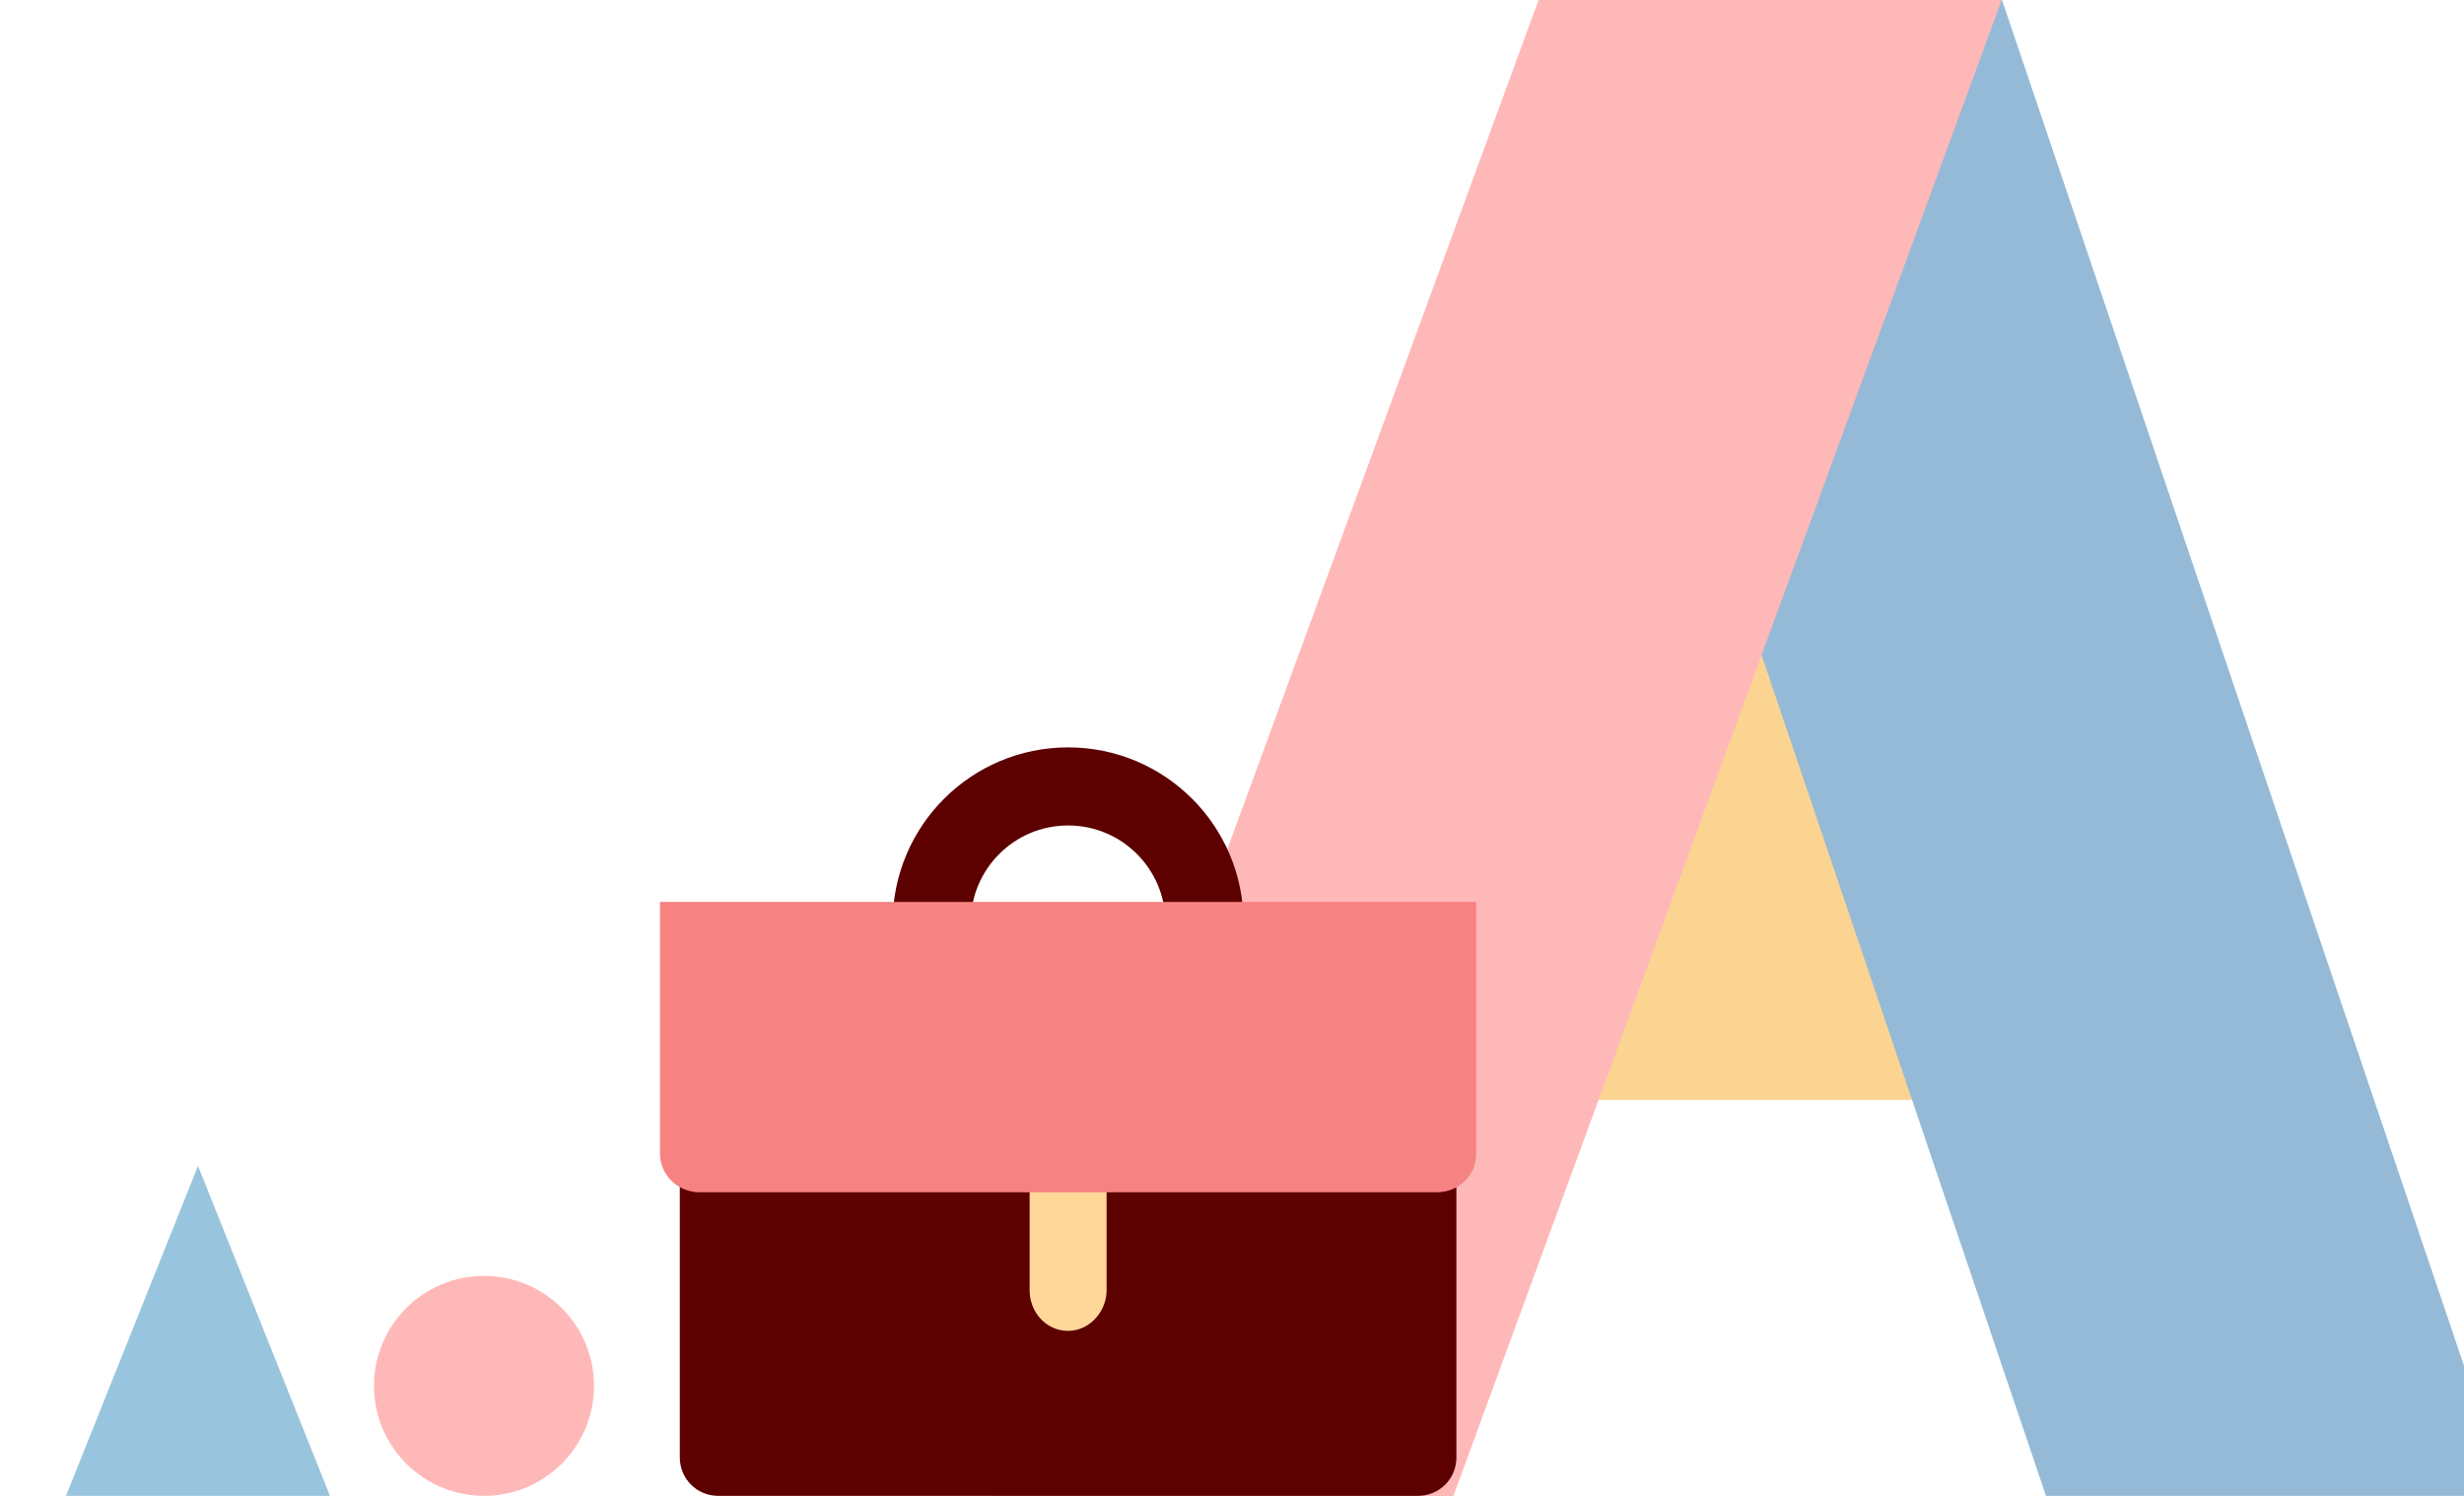
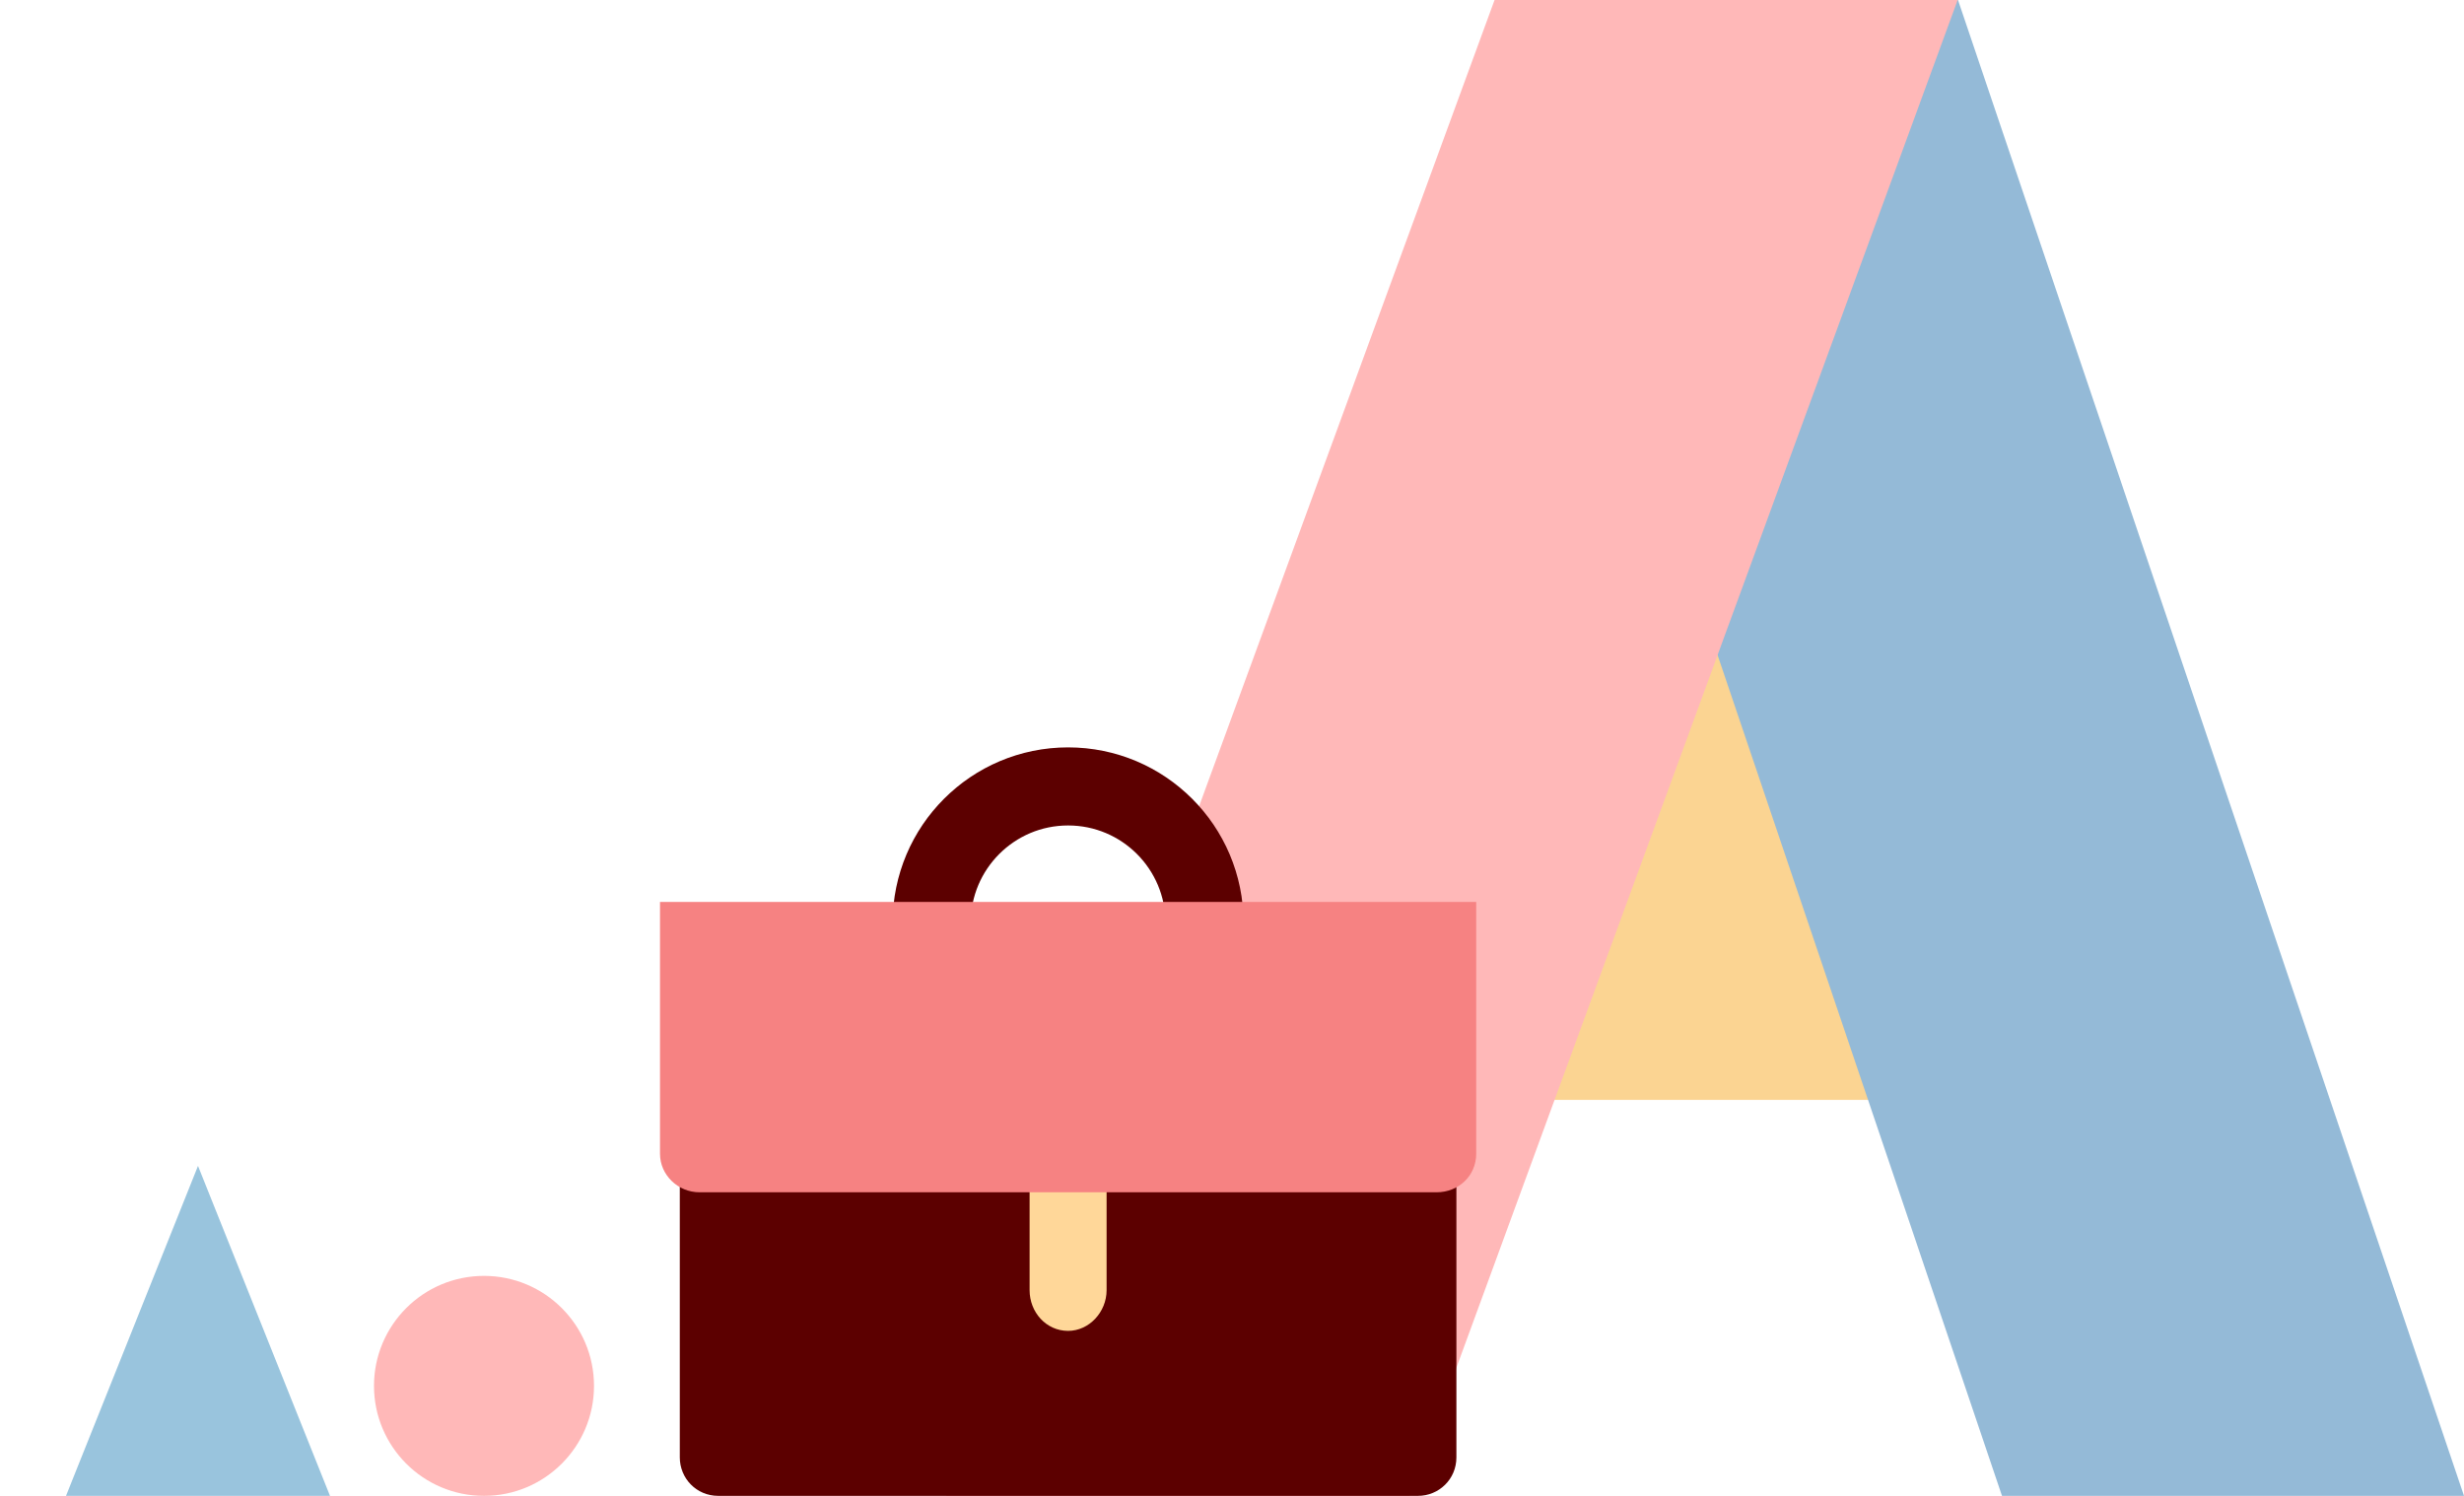
- <svg width="224" height="136" fill="none" viewBox="0 0 224 136" aria-hidden="true" focusable="false">
-   <g class="c-area-card__shapes">
-     <path fill="#99C4DD" d="m30 136-12-30-12 30h24Z" />
-     <circle cx="44" cy="126" r="10" fill="#FFB8B8" />
-   </g>
-   <g class="c-area-card__letter-group">
-     <path fill="#FBD492" d="M140 58h42v42h-42z" />
-     <path fill="#94BAD7" d="M182 0h-42l46 136h42L182 0Z" />
-   </g>
-   <path class="c-area-card__letter-diagonal" fill="#ffb8b8" d="M143.9-11H186l-57.9 158H86l57.9-158Z" />
-   <g class="c-area-card__briefcase">
-     <path fill="#5C0000" d="M61.8 107.7h70.6v24.8c0 2-1.6 3.5-3.5 3.5H65.3c-2 0-3.5-1.6-3.5-3.5v-24.8Z" />
-     <path stroke="#5C0000" stroke-width="7.1" d="M109.5 83.9a12.4 12.4 0 0 0-24.8 0" />
-     <path fill="#FFD799" fill-rule="evenodd" d="M97 96.3c2 0 3.6 1.6 3.6 3.6v17.4c0 2-1.6 3.7-3.5 3.7-2 0-3.5-1.7-3.5-3.7V99.9c0-2 1.5-3.6 3.5-3.6Z" clip-rule="evenodd" />
-     <path fill="#F68282" d="M60 82h74.2v22.9c0 2-1.6 3.5-3.6 3.5h-67c-2 0-3.6-1.6-3.6-3.5v-23Z" />
-   </g>
+ <svg xmlns="http://www.w3.org/2000/svg" width="224" height="136" fill="none" viewBox="0 0 224 136">
+   <path fill="#99C4DD" d="m30 136-12-30-12 30h24Z" />
+   <path fill="#FFB8B8" d="M44 136a10 10 0 1 0 0-20 10 10 0 0 0 0 20Z" />
+   <path fill="#FBD492" d="M136 58h42v42h-42V58Z" />
+   <path fill="#94BAD7" d="M178 0h-42l46 136h42L178 0Z" />
+   <path fill="#FFB8B8" d="M139.9-11H182l-57.9 158H82l57.9-158Z" />
+   <path fill="#5C0000" d="M61.8 107.7h70.6v24.8c0 2-1.6 3.5-3.5 3.5H65.3c-2 0-3.5-1.6-3.5-3.5v-24.8Z" />
+   <path stroke="#5C0000" stroke-width="7.1" d="M109.5 83.9a12.4 12.4 0 1 0-24.8 0" />
+   <path fill="#FFD799" fill-rule="evenodd" d="M97 96.3c2 0 3.6 1.6 3.6 3.6v17.4c0 2-1.6 3.7-3.5 3.7-2 0-3.5-1.7-3.5-3.7V99.9c0-2 1.5-3.6 3.5-3.6H97Z" clip-rule="evenodd" />
+   <path fill="#F68282" d="M60 82h74.2v22.9c0 2-1.6 3.5-3.6 3.5h-67c-2 0-3.6-1.6-3.6-3.5v-23 .1Z" />
</svg>
